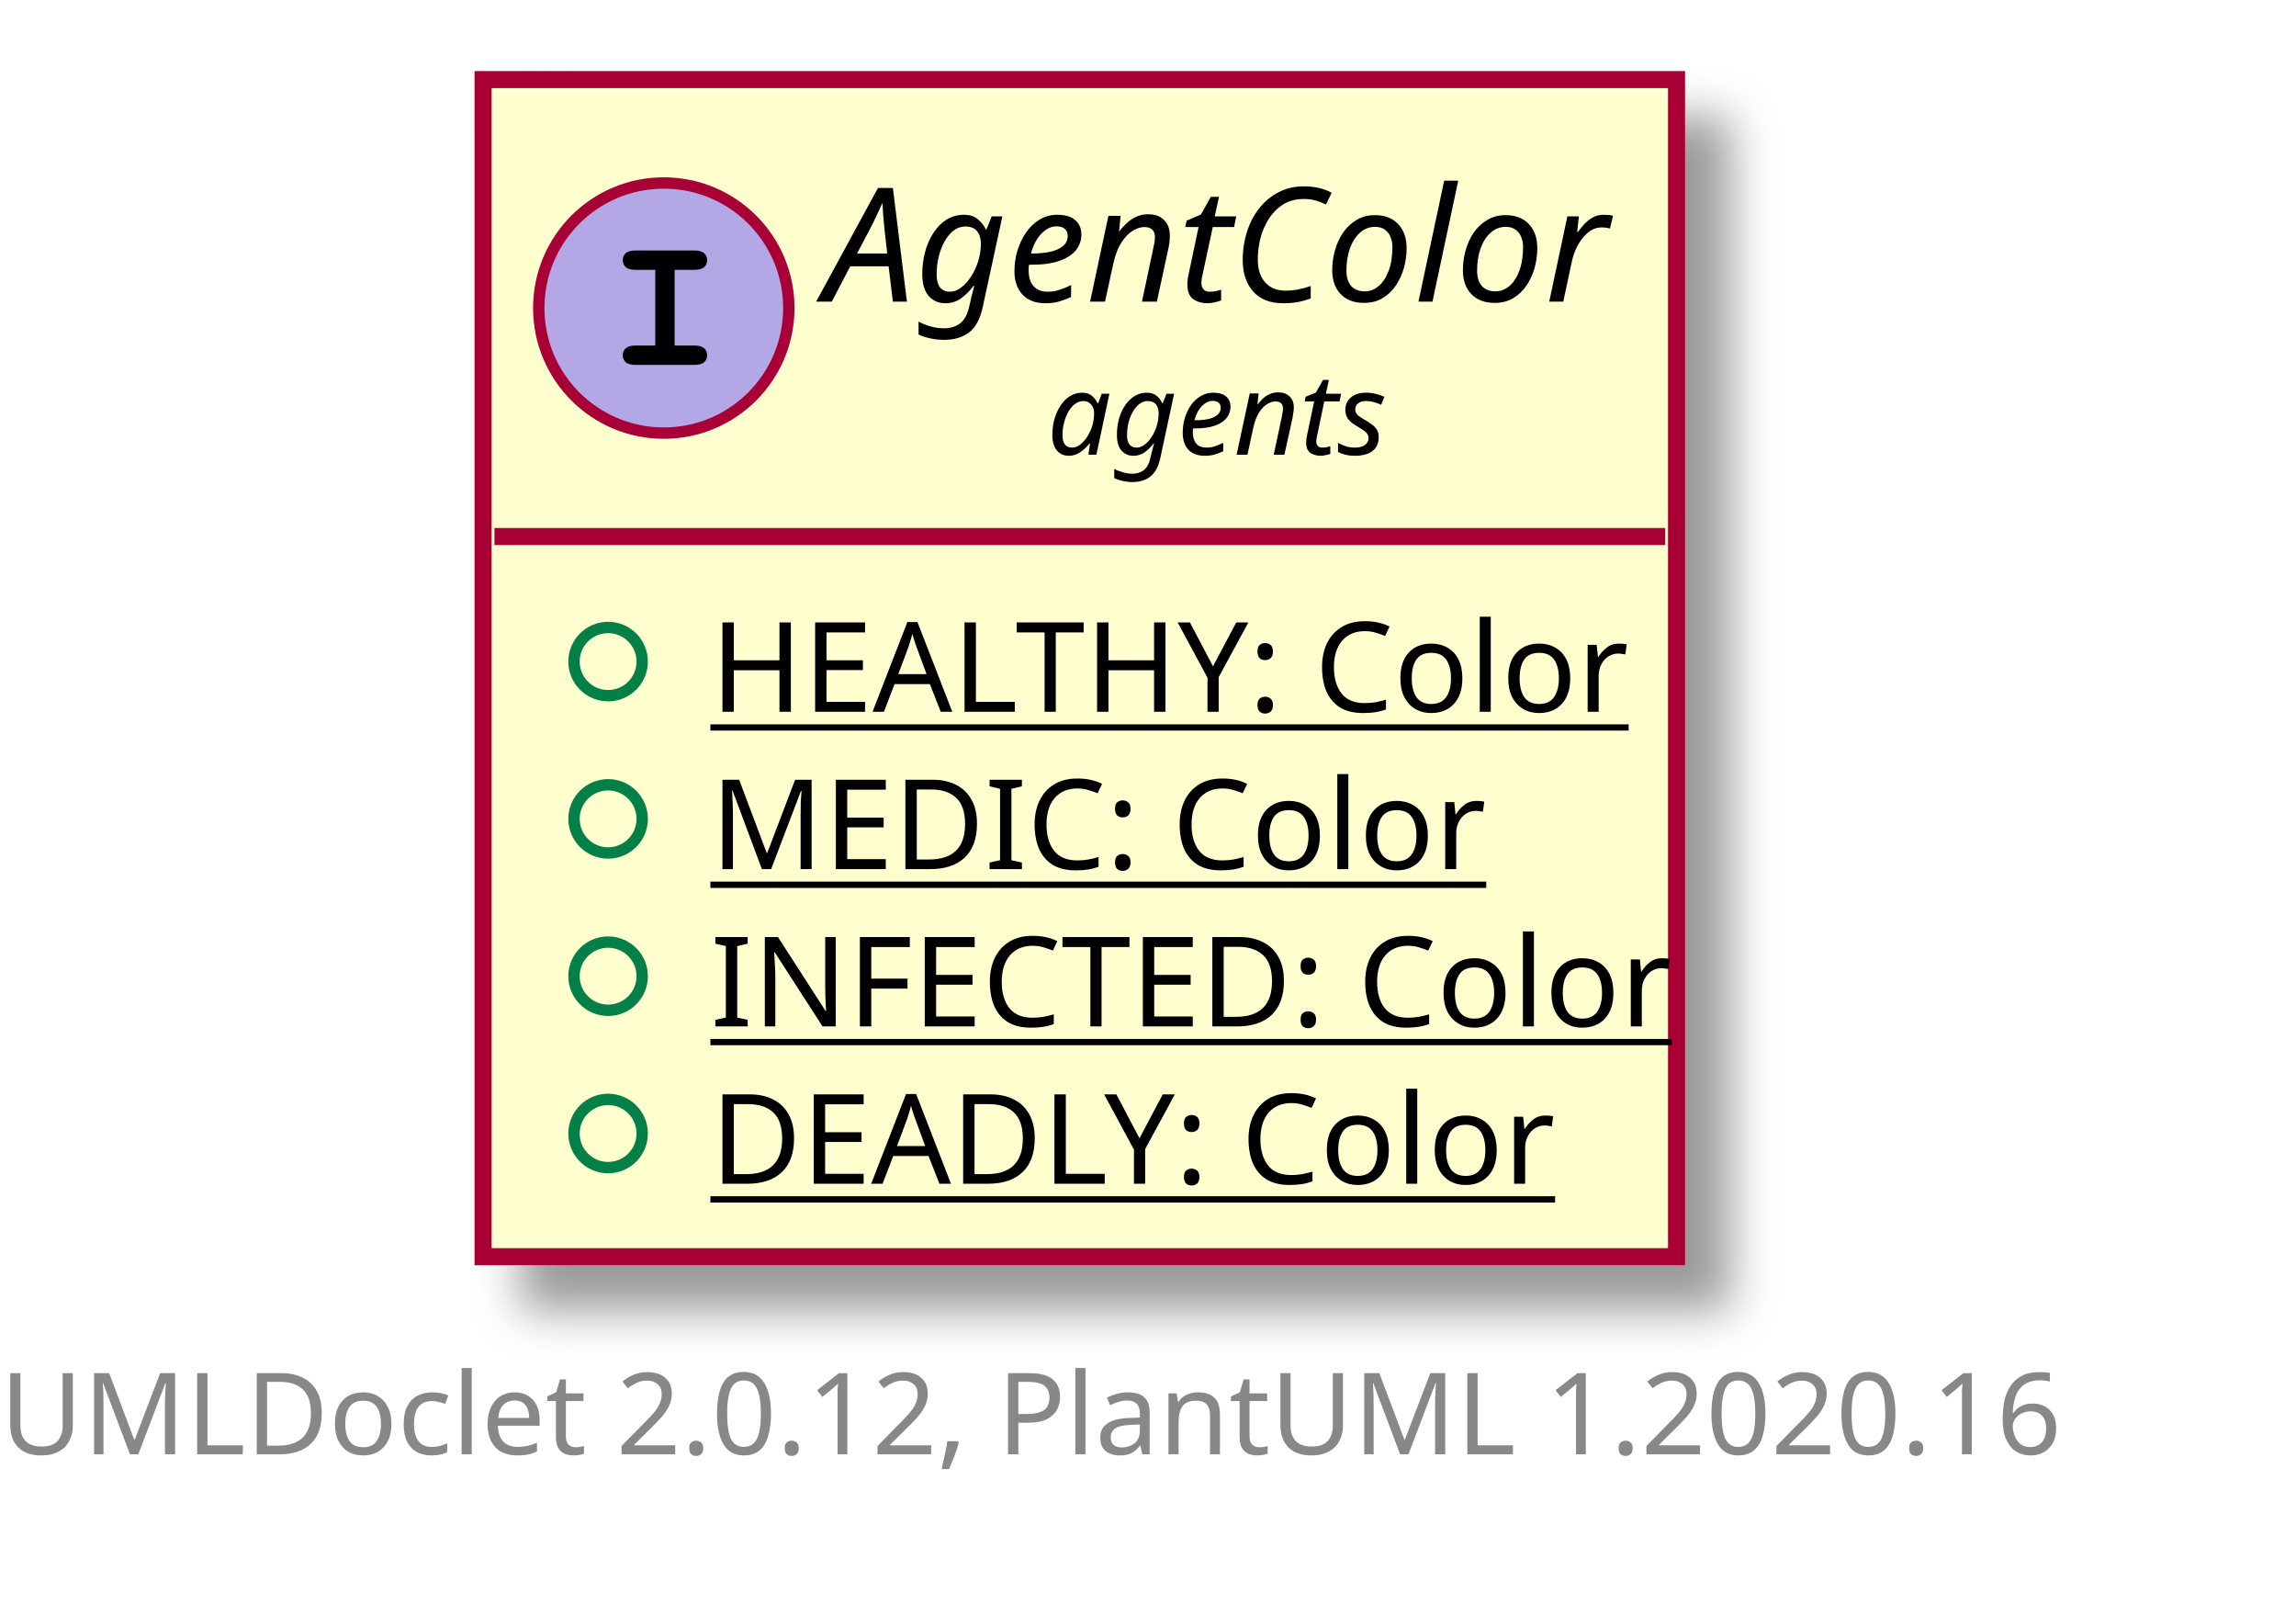
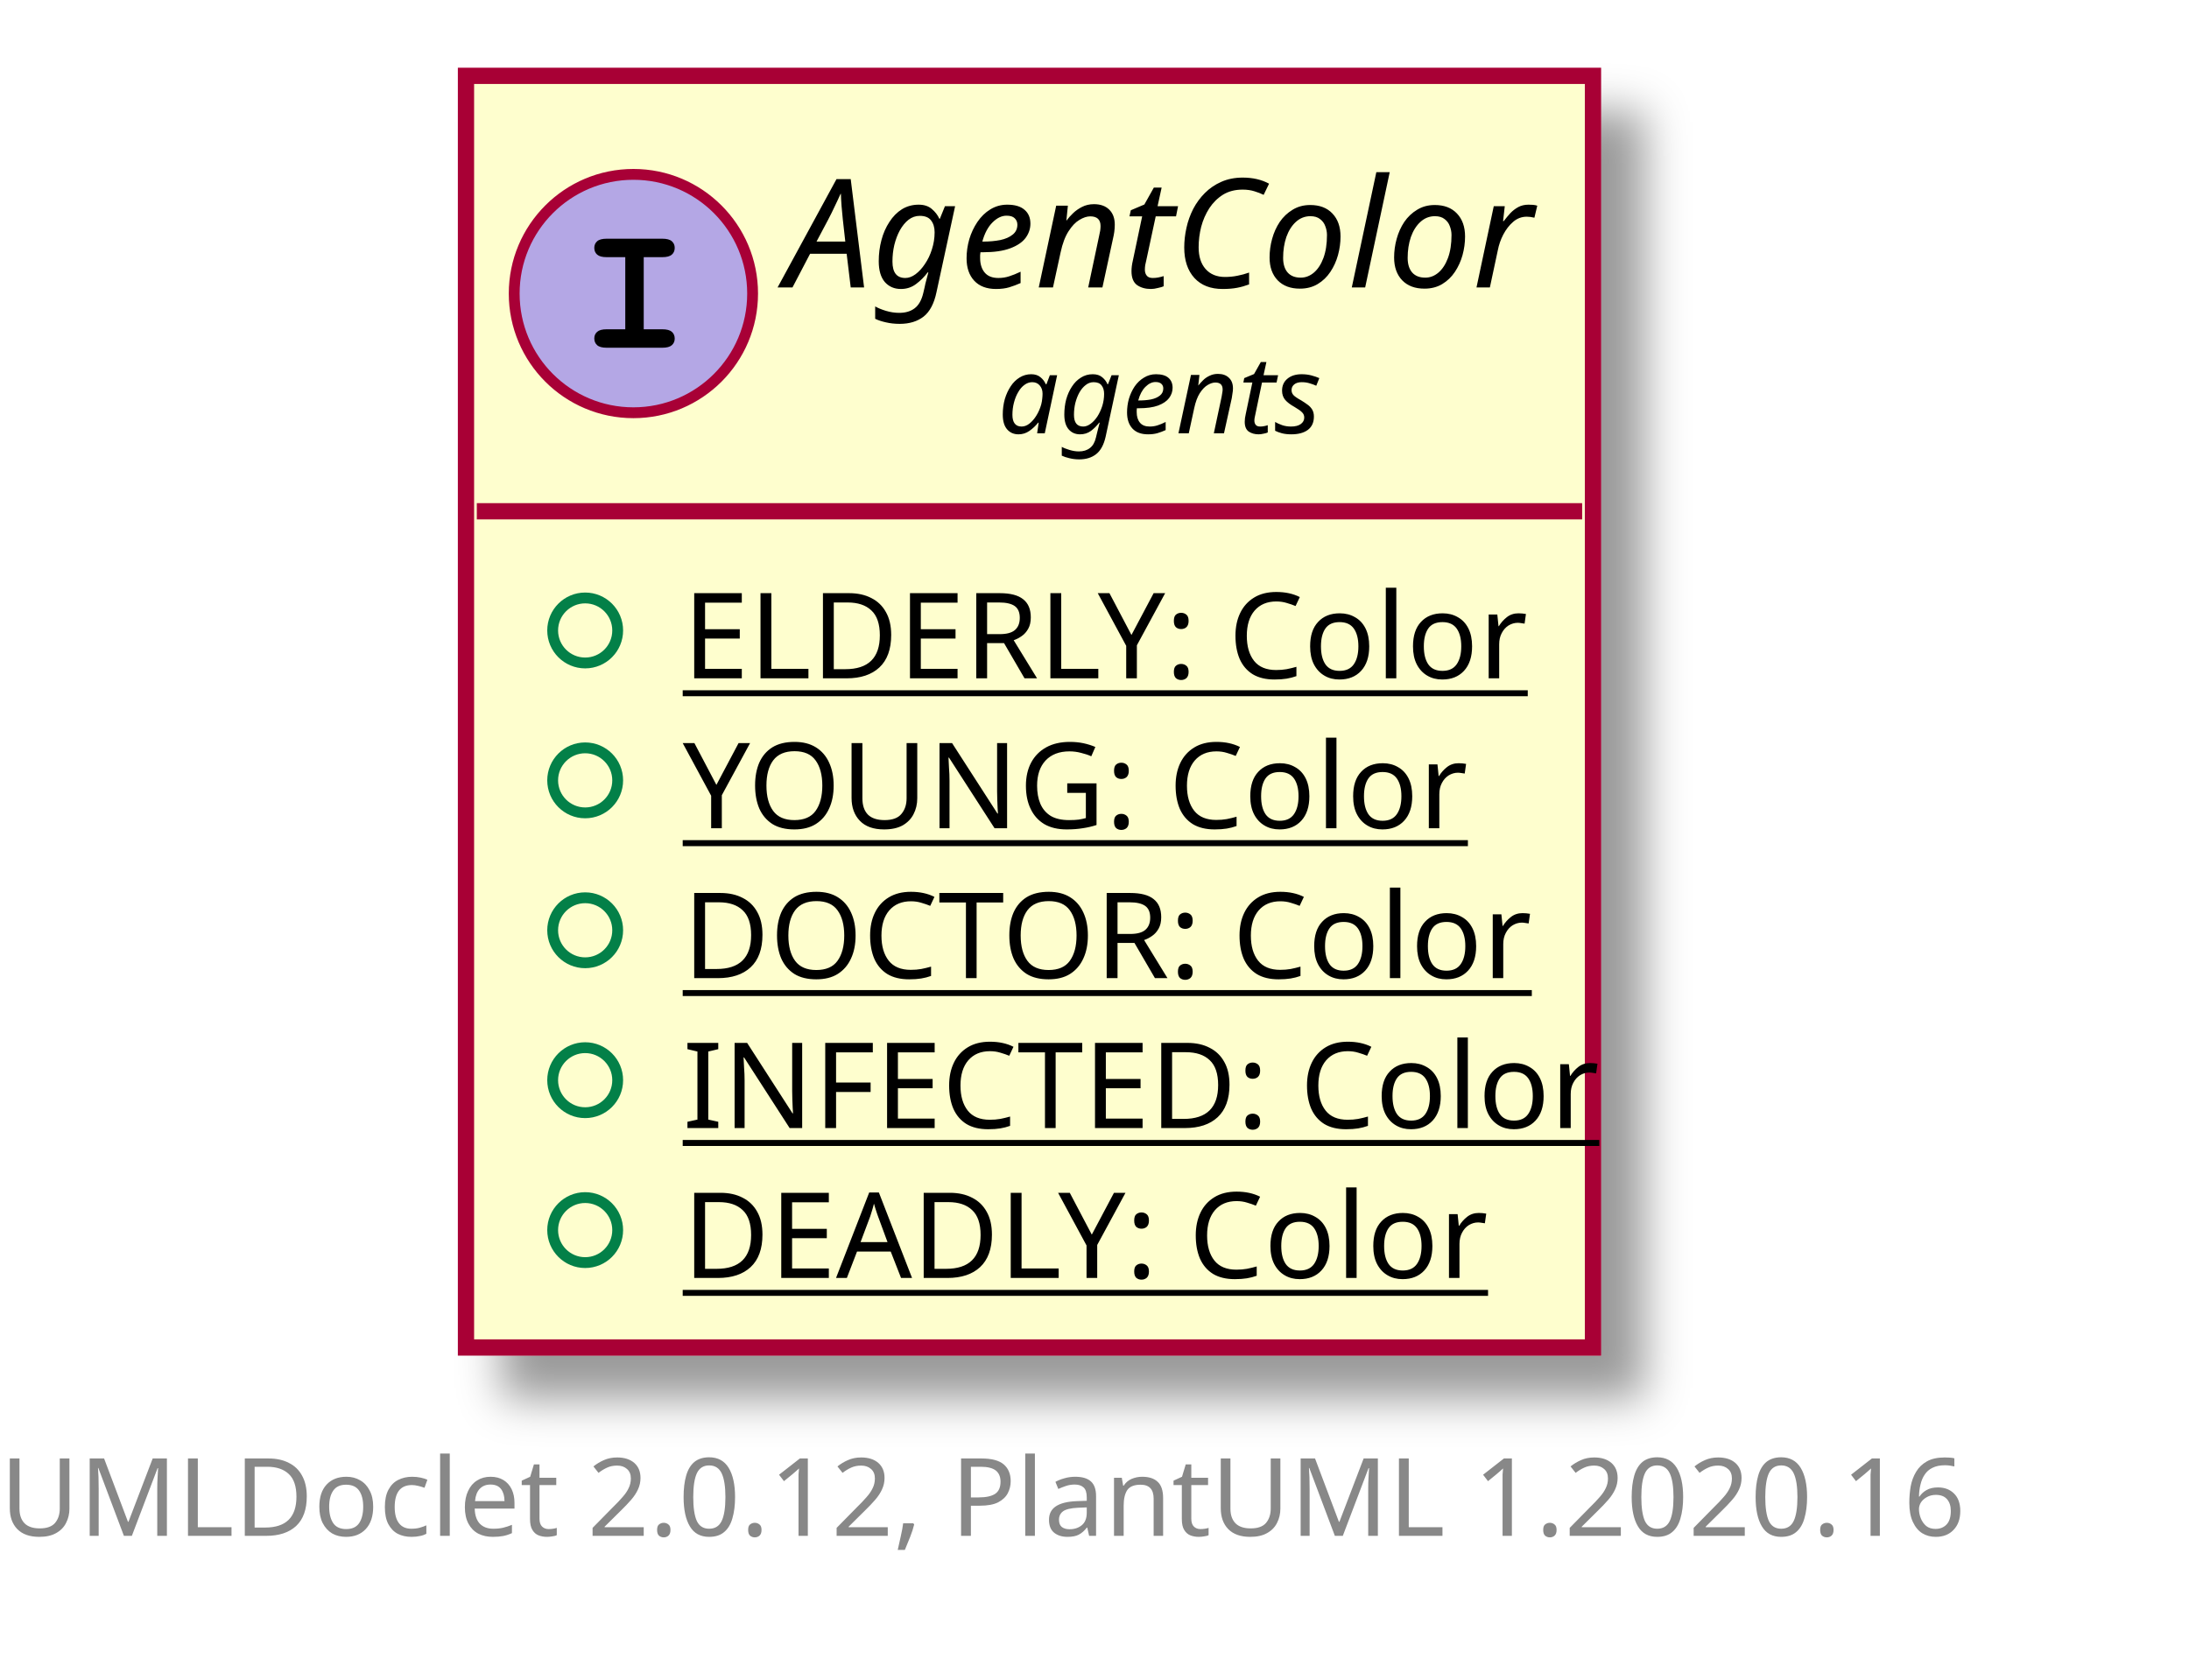
- <svg xmlns="http://www.w3.org/2000/svg" xmlns:xlink="http://www.w3.org/1999/xlink" contentScriptType="application/ecmascript" contentStyleType="text/css" height="141px" preserveAspectRatio="none" style="width:202px;height:141px;" version="1.1" viewBox="0 0 202 141" width="202px" zoomAndPan="magnify">
+ <svg xmlns="http://www.w3.org/2000/svg" xmlns:xlink="http://www.w3.org/1999/xlink" contentScriptType="application/ecmascript" contentStyleType="text/css" height="155px" preserveAspectRatio="none" style="width:202px;height:155px;" version="1.1" viewBox="0 0 202 155" width="202px" zoomAndPan="magnify">
  <defs>
-     <filter height="300%" id="f1gc0jpto63hdq" width="300%" x="-1" y="-1">
+     <filter height="300%" id="f1fdcpvws0vywa" width="300%" x="-1" y="-1">
      <feGaussianBlur result="blurOut" stdDeviation="2.0" />
      <feColorMatrix in="blurOut" result="blurOut2" type="matrix" values="0 0 0 0 0 0 0 0 0 0 0 0 0 0 0 0 0 0 .4 0" />
      <feOffset dx="4.0" dy="4.0" in="blurOut2" result="blurOut3" />
      <feBlend in="SourceGraphic" in2="blurOut3" mode="normal" />
    </filter>
  </defs>
  <g>
    <a href="AgentColor.html" target="_top" title="AgentColor.html" xlink:actuate="onRequest" xlink:href="AgentColor.html" xlink:show="new" xlink:title="AgentColor.html" xlink:type="simple">
-       <rect codeLine="5" fill="#FEFECE" filter="url(#f1gc0jpto63hdq)" height="103.531" id="agents.AgentColor" style="stroke: #A80036; stroke-width: 1.5;" width="105" x="42.5" y="7" />
-       <ellipse cx="58.4" cy="27.094" fill="#B4A7E5" rx="11" ry="11" style="stroke: #A80036; stroke-width: 1.0;" />
-       <path d="M59.353,23.734 L59.353,30.391 L61.072,30.391 Q61.681,30.391 61.947,30.625 Q62.212,30.859 62.212,31.25 Q62.212,31.625 61.947,31.859 Q61.681,32.094 61.072,32.094 L55.931,32.094 Q55.322,32.094 55.056,31.859 Q54.791,31.625 54.791,31.234 Q54.791,30.859 55.056,30.625 Q55.322,30.391 55.931,30.391 L57.65,30.391 L57.65,23.734 L55.931,23.734 Q55.322,23.734 55.056,23.5 Q54.791,23.266 54.791,22.875 Q54.791,22.5 55.056,22.266 Q55.322,22.031 55.931,22.031 L61.072,22.031 Q61.681,22.031 61.947,22.266 Q62.212,22.5 62.212,22.875 Q62.212,23.266 61.947,23.5 Q61.681,23.734 61.072,23.734 L59.353,23.734 Z " />
-       <text fill="#000000" font-family="sans-serif" font-size="14" font-style="italic" lengthAdjust="spacingAndGlyphs" textLength="71" x="72.6" y="26.533">AgentColor</text>
-       <text fill="#000000" font-family="sans-serif" font-size="10" font-style="italic" lengthAdjust="spacingAndGlyphs" textLength="32" x="92.1" y="39.99">agents</text>
-       <line style="stroke: #A80036; stroke-width: 1.5;" x1="43.5" x2="146.5" y1="47.188" y2="47.188" />
-       <ellipse cx="53.5" cy="58.188" fill="none" rx="3" ry="3" style="stroke: #038048; stroke-width: 1.0;" />
-       <text fill="#000000" font-family="sans-serif" font-size="11" lengthAdjust="spacingAndGlyphs" text-decoration="underline" textLength="79" x="62.5" y="62.606">HEALTHY: Color</text>
-       <ellipse cx="53.5" cy="72.023" fill="none" rx="3" ry="3" style="stroke: #038048; stroke-width: 1.0;" />
-       <text fill="#000000" font-family="sans-serif" font-size="11" lengthAdjust="spacingAndGlyphs" text-decoration="underline" textLength="61" x="62.5" y="76.442">MEDIC: Color</text>
-       <ellipse cx="53.5" cy="85.859" fill="none" rx="3" ry="3" style="stroke: #038048; stroke-width: 1.0;" />
-       <text fill="#000000" font-family="sans-serif" font-size="11" lengthAdjust="spacingAndGlyphs" text-decoration="underline" textLength="78" x="62.5" y="90.278">INFECTED: Color</text>
-       <ellipse cx="53.5" cy="99.695" fill="none" rx="3" ry="3" style="stroke: #038048; stroke-width: 1.0;" />
-       <text fill="#000000" font-family="sans-serif" font-size="11" lengthAdjust="spacingAndGlyphs" text-decoration="underline" textLength="73" x="62.5" y="104.114">DEADLY: Color</text>
+       <rect codeLine="5" fill="#FEFECE" filter="url(#f1fdcpvws0vywa)" height="117.367" id="agents.AgentColor" style="stroke: #A80036; stroke-width: 1.5;" width="104" x="43" y="7" />
+       <ellipse cx="58.45" cy="27.094" fill="#B4A7E5" rx="11" ry="11" style="stroke: #A80036; stroke-width: 1.0;" />
+       <path d="M59.403,23.734 L59.403,30.391 L61.122,30.391 Q61.731,30.391 61.997,30.625 Q62.263,30.859 62.263,31.25 Q62.263,31.625 61.997,31.859 Q61.731,32.094 61.122,32.094 L55.981,32.094 Q55.372,32.094 55.106,31.859 Q54.841,31.625 54.841,31.234 Q54.841,30.859 55.106,30.625 Q55.372,30.391 55.981,30.391 L57.7,30.391 L57.7,23.734 L55.981,23.734 Q55.372,23.734 55.106,23.5 Q54.841,23.266 54.841,22.875 Q54.841,22.5 55.106,22.266 Q55.372,22.031 55.981,22.031 L61.122,22.031 Q61.731,22.031 61.997,22.266 Q62.263,22.5 62.263,22.875 Q62.263,23.266 61.997,23.5 Q61.731,23.734 61.122,23.734 L59.403,23.734 Z " />
+       <text fill="#000000" font-family="sans-serif" font-size="14" font-style="italic" lengthAdjust="spacingAndGlyphs" textLength="71" x="72.55" y="26.533">AgentColor</text>
+       <text fill="#000000" font-family="sans-serif" font-size="10" font-style="italic" lengthAdjust="spacingAndGlyphs" textLength="32" x="92.05" y="39.99">agents</text>
+       <line style="stroke: #A80036; stroke-width: 1.5;" x1="44" x2="146" y1="47.188" y2="47.188" />
+       <ellipse cx="54" cy="58.188" fill="none" rx="3" ry="3" style="stroke: #038048; stroke-width: 1.0;" />
+       <text fill="#000000" font-family="sans-serif" font-size="11" lengthAdjust="spacingAndGlyphs" text-decoration="underline" textLength="77" x="63" y="62.606">ELDERLY: Color</text>
+       <ellipse cx="54" cy="72.023" fill="none" rx="3" ry="3" style="stroke: #038048; stroke-width: 1.0;" />
+       <text fill="#000000" font-family="sans-serif" font-size="11" lengthAdjust="spacingAndGlyphs" text-decoration="underline" textLength="69" x="63" y="76.442">YOUNG: Color</text>
+       <ellipse cx="54" cy="85.859" fill="none" rx="3" ry="3" style="stroke: #038048; stroke-width: 1.0;" />
+       <text fill="#000000" font-family="sans-serif" font-size="11" lengthAdjust="spacingAndGlyphs" text-decoration="underline" textLength="74" x="63" y="90.278">DOCTOR: Color</text>
+       <ellipse cx="54" cy="99.695" fill="none" rx="3" ry="3" style="stroke: #038048; stroke-width: 1.0;" />
+       <text fill="#000000" font-family="sans-serif" font-size="11" lengthAdjust="spacingAndGlyphs" text-decoration="underline" textLength="78" x="63" y="104.114">INFECTED: Color</text>
+       <ellipse cx="54" cy="113.531" fill="none" rx="3" ry="3" style="stroke: #038048; stroke-width: 1.0;" />
+       <text fill="#000000" font-family="sans-serif" font-size="11" lengthAdjust="spacingAndGlyphs" text-decoration="underline" textLength="73" x="63" y="117.95">DEADLY: Color</text>
    </a>
-     <text fill="#888888" font-family="sans-serif" font-size="10" lengthAdjust="spacingAndGlyphs" textLength="190" x="0" y="127.912">UMLDoclet 2.0.12, PlantUML 1.2020.16</text>
+     <text fill="#888888" font-family="sans-serif" font-size="10" lengthAdjust="spacingAndGlyphs" textLength="190" x="0" y="141.748">UMLDoclet 2.0.12, PlantUML 1.2020.16</text>
  </g>
</svg>
